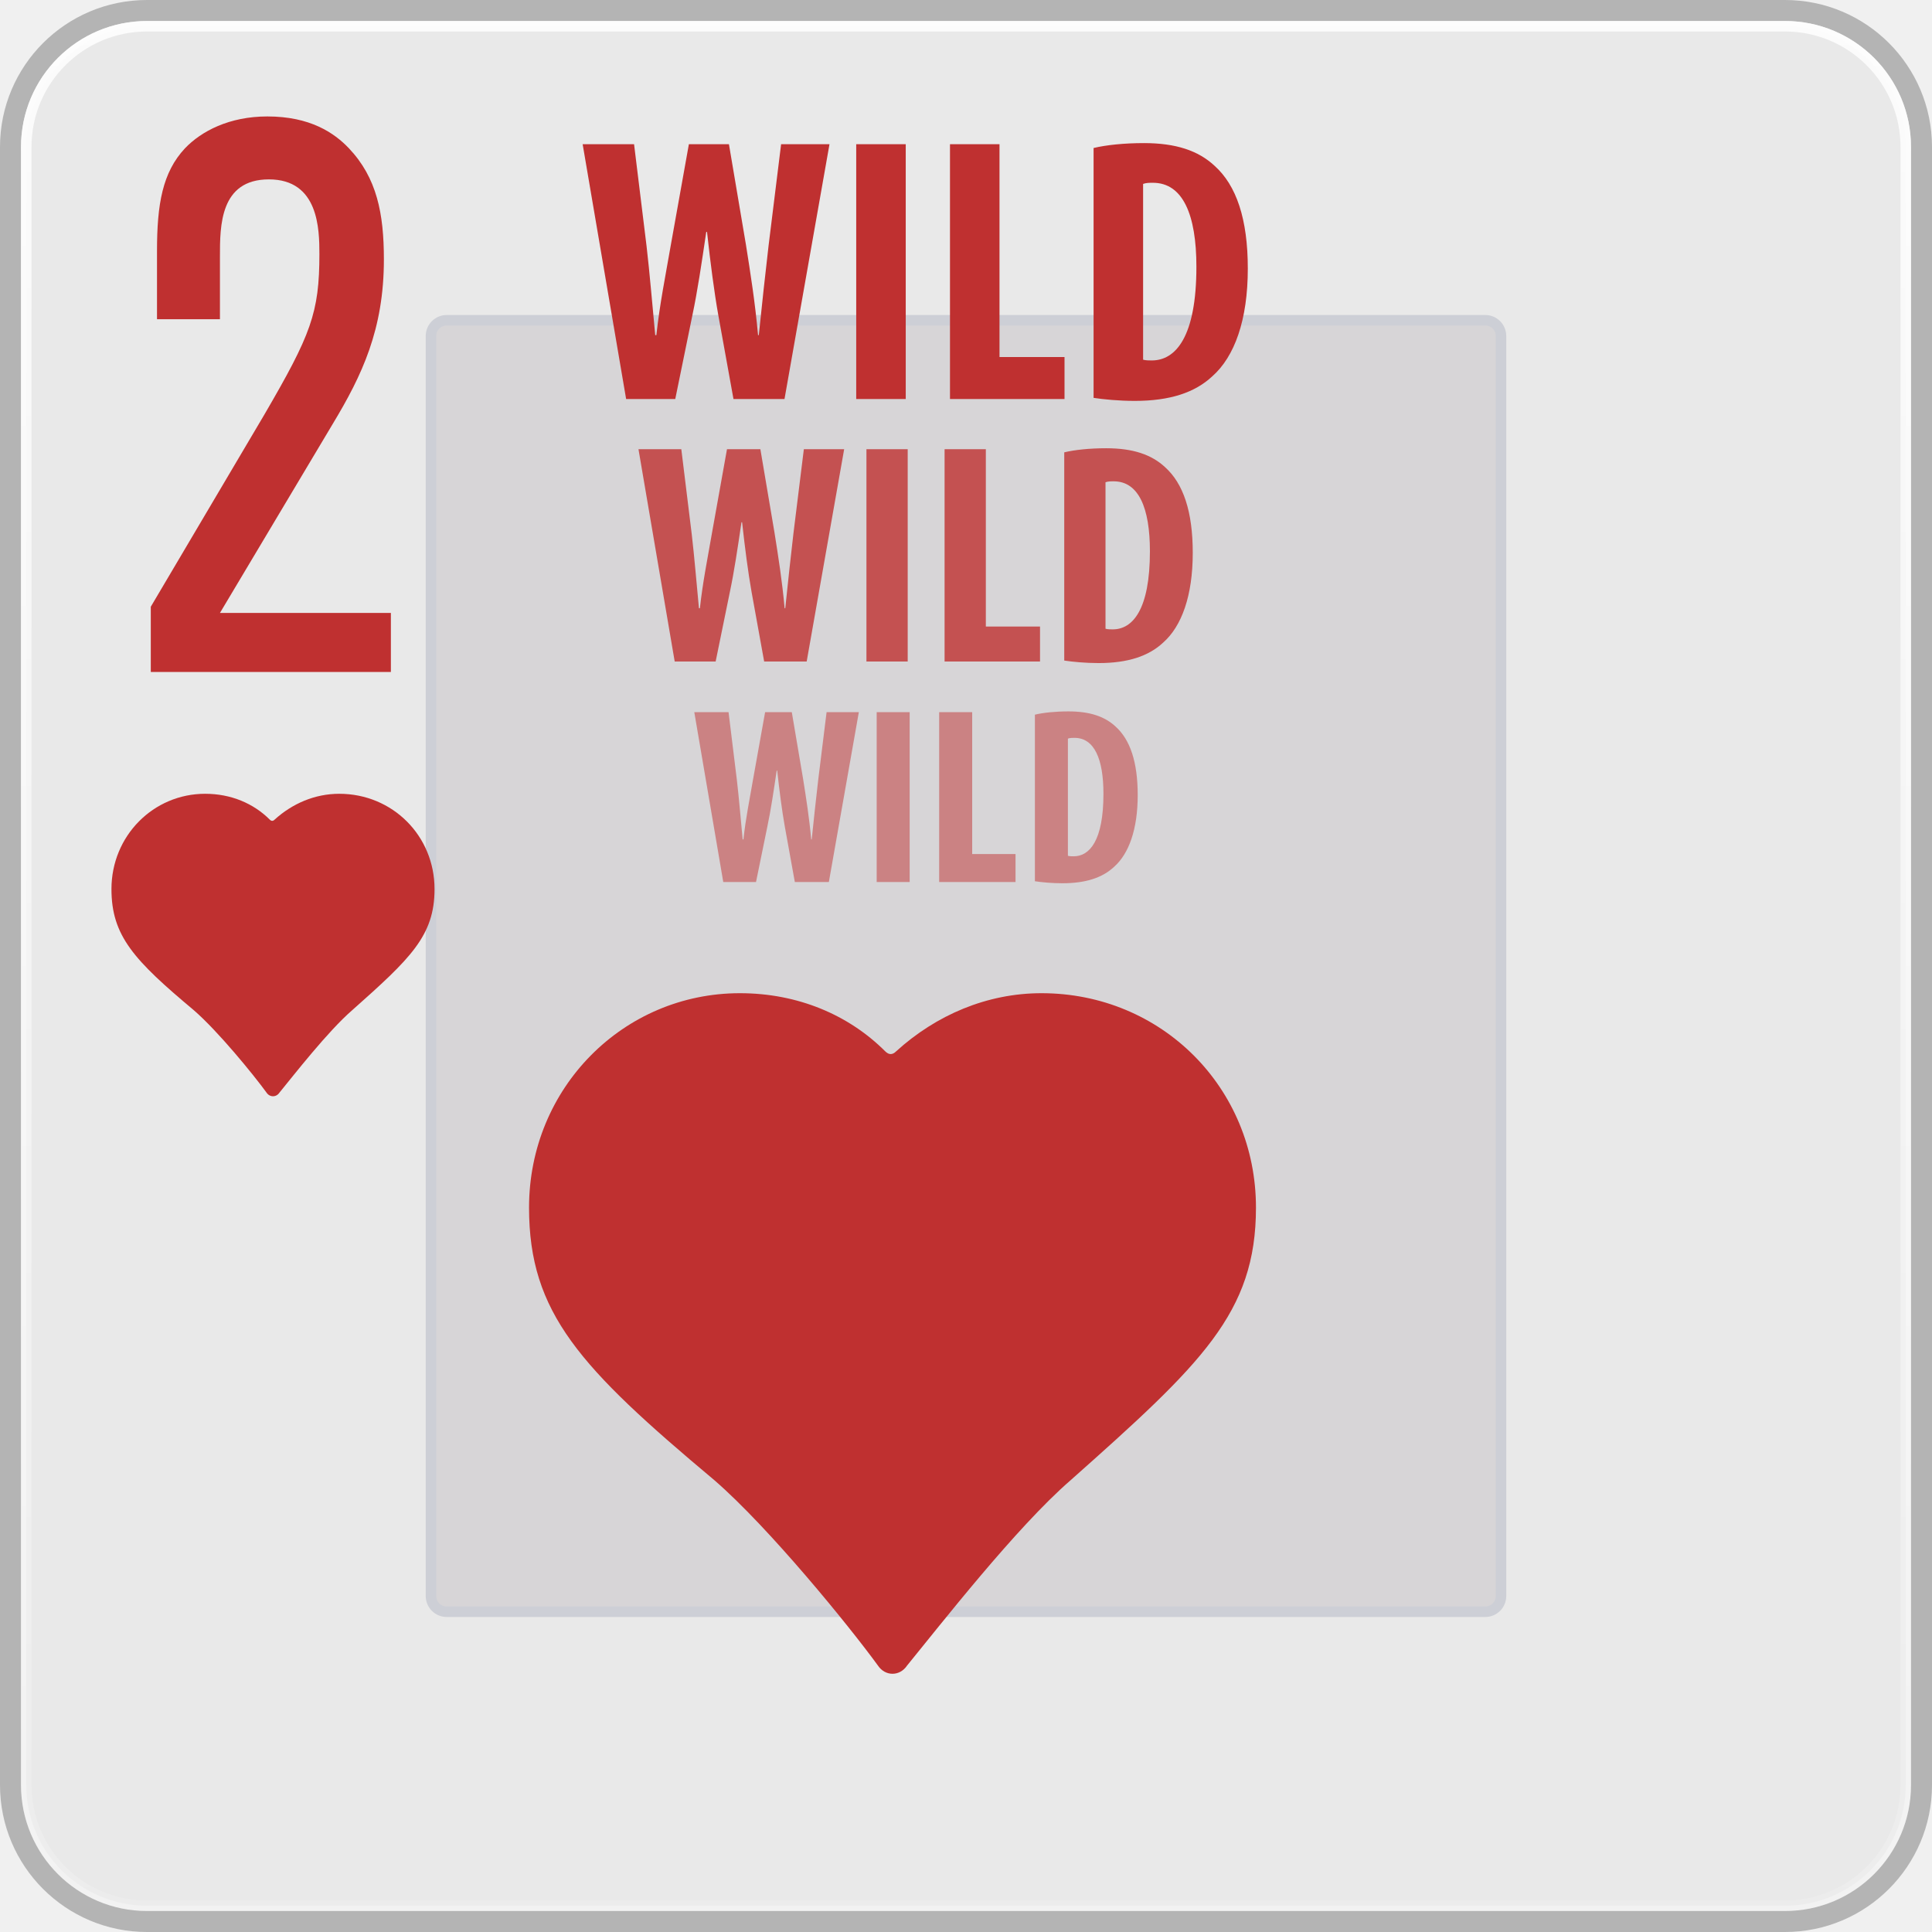
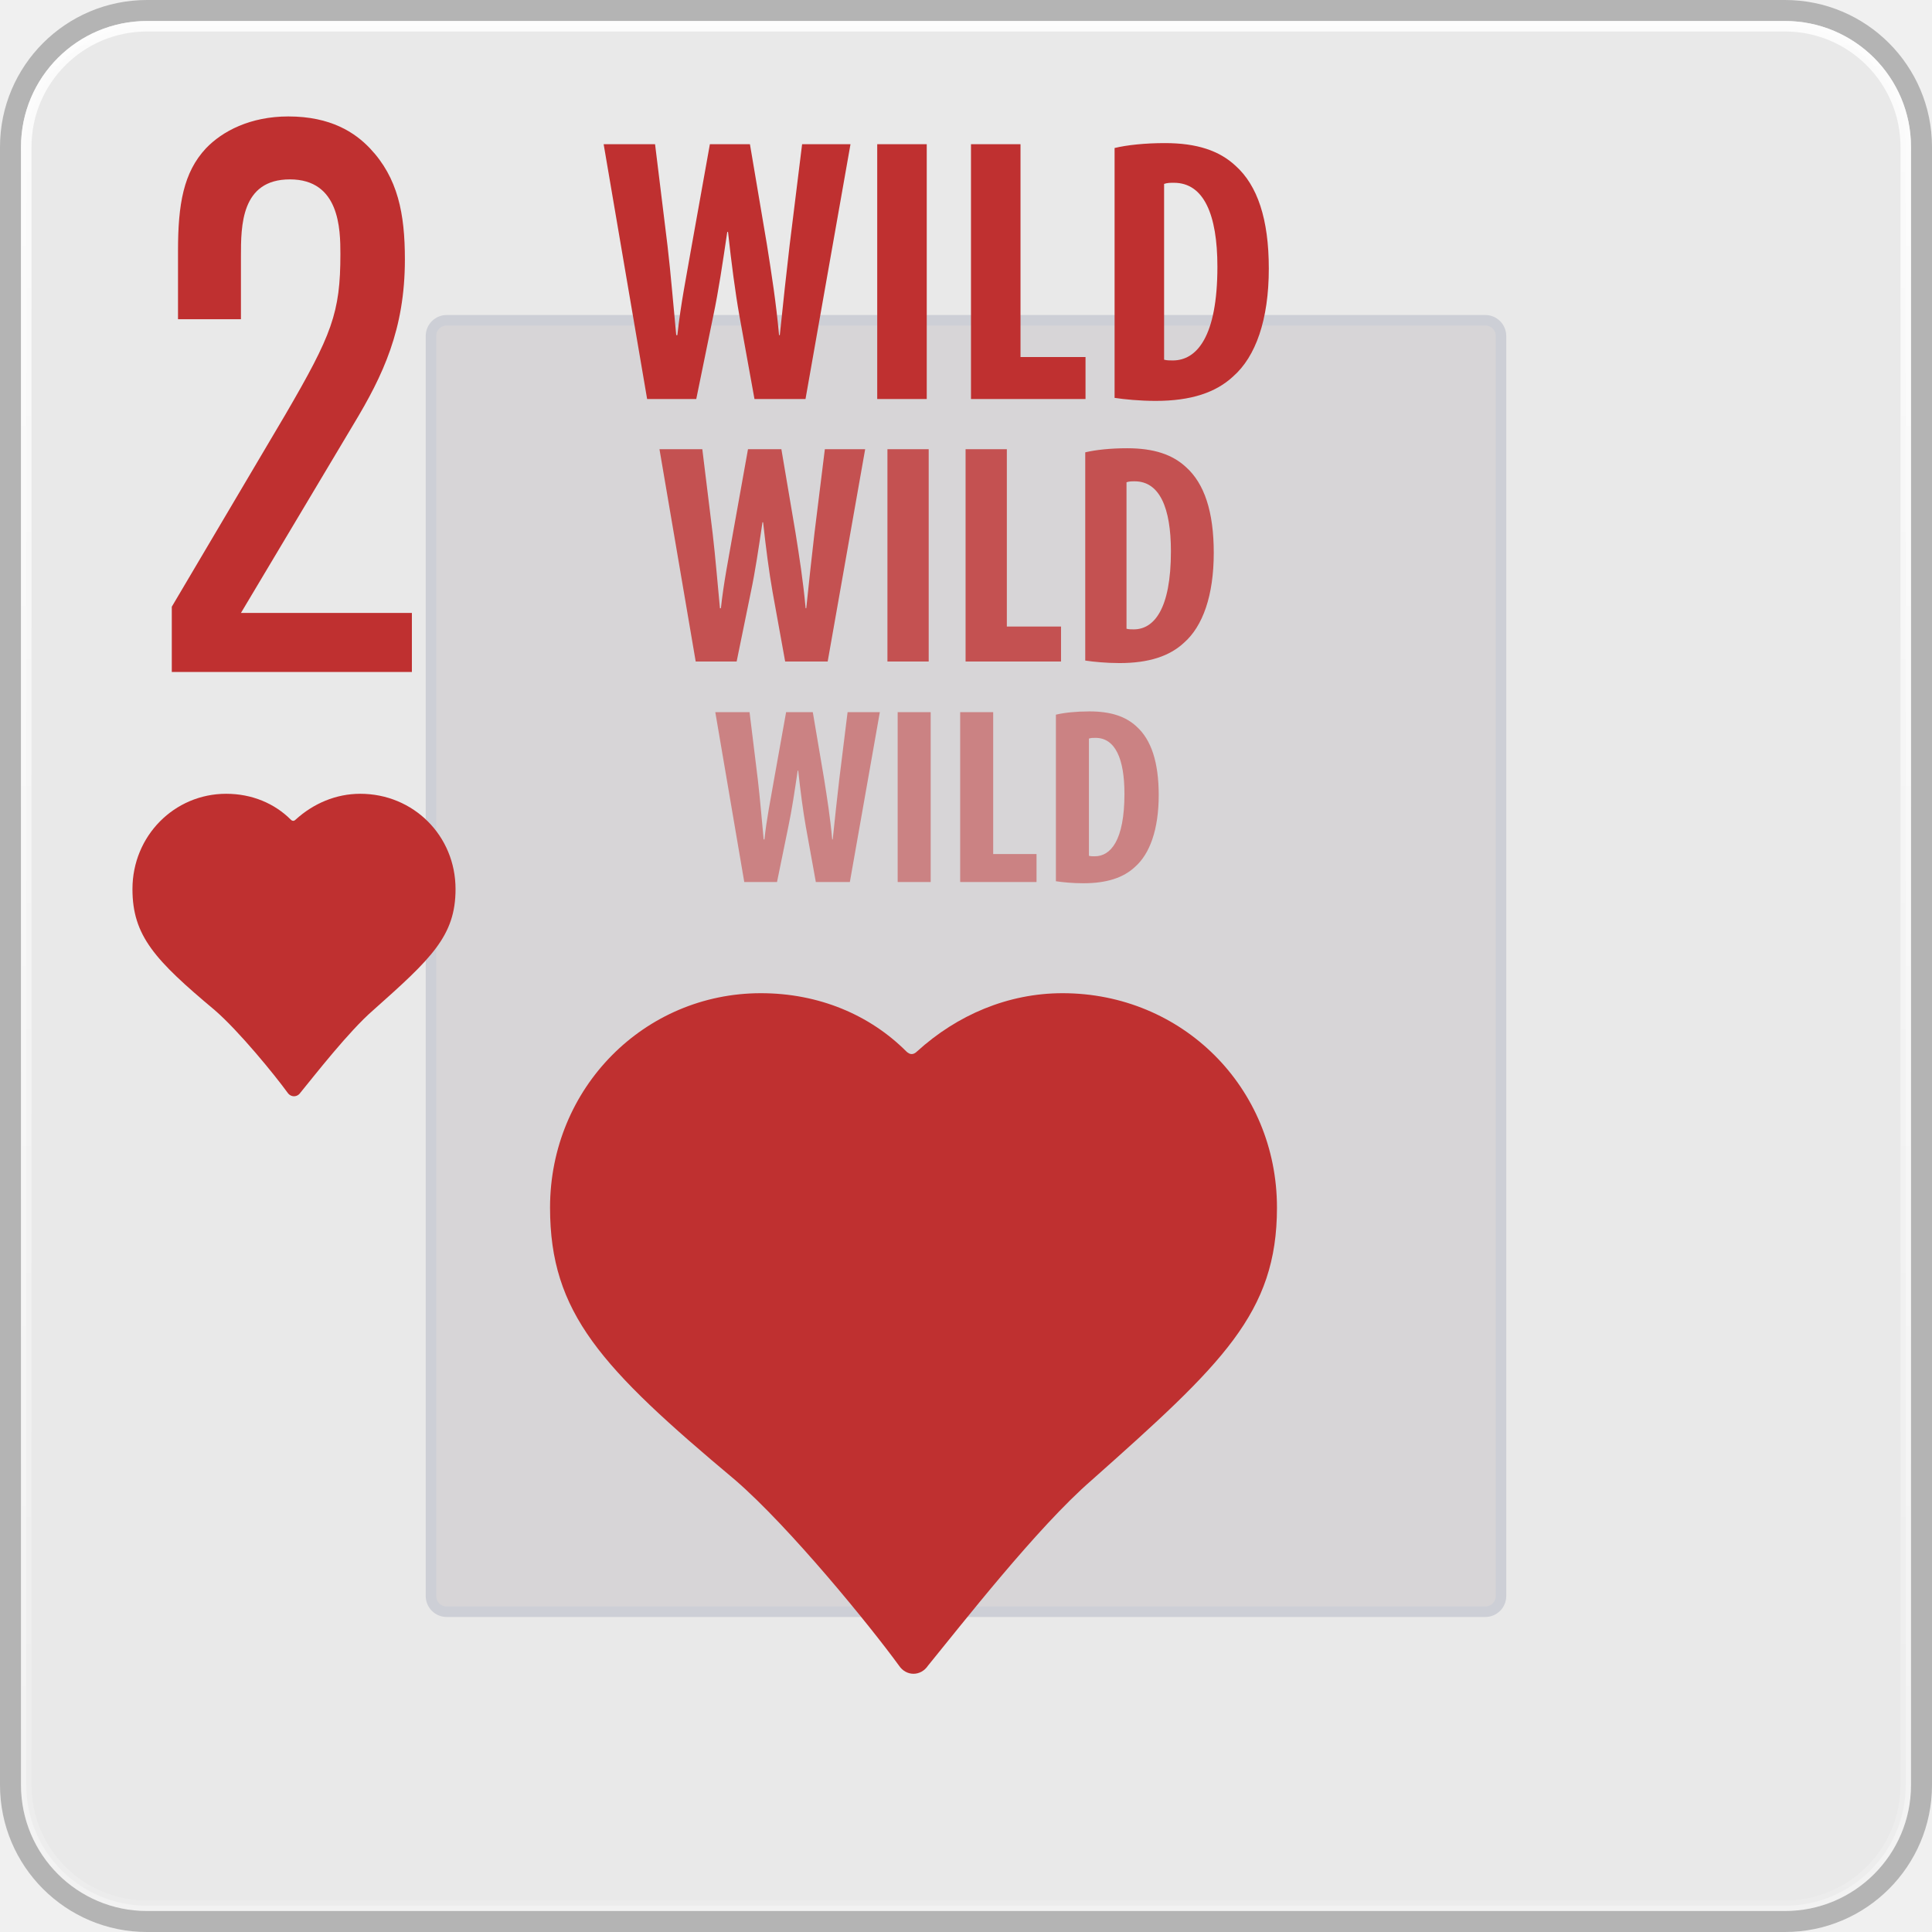
<svg xmlns="http://www.w3.org/2000/svg" width="184" height="184" viewBox="0 0 184 184" fill="none">
  <rect x="1" y="1" width="182" height="182" rx="13" stroke="black" stroke-opacity="0.25" stroke-width="2" />
  <rect x="2.5" y="2.5" width="179" height="179" rx="11.5" fill="#E9E9E9" stroke="url(#paint0_linear_324_104590)" />
  <rect x="41.045" y="30.5" width="101.909" height="123" rx="1.5" fill="#D7D5D7" stroke="#CDCFD6" />
-   <path d="M99.192 94.59C94 94.59 89.154 96.667 85.346 100.128C85 100.474 84.654 100.474 84.308 100.128C80.846 96.667 76 94.59 70.462 94.59C59.385 94.59 50.385 103.59 50.385 115.013C50.385 125.051 55.231 130.244 68.039 140.974C73.231 145.474 80.846 154.821 83.616 158.628C84.308 159.667 85.692 159.667 86.385 158.628C89.5 154.821 96.769 145.474 101.962 140.974C114.423 129.898 119.616 125.051 119.616 115.013C119.616 103.59 110.616 94.59 99.192 94.59Z" fill="#BF3030" />
-   <path d="M32.308 75.598C30 75.598 27.846 76.521 26.154 78.059C26 78.213 25.846 78.213 25.692 78.059C24.154 76.521 22 75.598 19.538 75.598C14.615 75.598 10.615 79.598 10.615 84.675C10.615 89.136 12.769 91.444 18.461 96.213C20.769 98.213 24.154 102.367 25.384 104.059C25.692 104.521 26.308 104.521 26.615 104.059C28 102.367 31.231 98.213 33.538 96.213C39.077 91.29 41.385 89.136 41.385 84.675C41.385 79.598 37.385 75.598 32.308 75.598Z" fill="#BF3030" />
-   <path d="M37.227 58.376V64H14.361V57.784L25.165 39.506C29.605 31.884 30.419 29.812 30.419 24.188C30.419 21.82 30.345 17.084 25.609 17.084C20.947 17.084 20.947 21.524 20.947 24.41V30.404H14.953V23.892C14.953 19.452 15.471 16.418 17.617 14.124C19.171 12.496 21.835 11.09 25.461 11.09C29.531 11.09 31.825 12.644 33.231 14.124C35.895 16.936 36.561 20.34 36.561 24.706C36.561 31.366 34.489 35.732 31.677 40.394L20.947 58.376H37.227Z" fill="#BF3030" />
+   <path d="M101.192 94.59C96 94.59 91.154 96.667 87.346 100.128C87 100.474 86.654 100.474 86.308 100.128C82.846 96.667 78 94.59 72.462 94.59C61.385 94.59 52.385 103.59 52.385 115.013C52.385 125.051 57.231 130.244 70.039 140.974C75.231 145.474 82.846 154.821 85.616 158.628C86.308 159.667 87.692 159.667 88.385 158.628C91.5 154.821 98.769 145.474 103.962 140.974C116.423 129.898 121.616 125.051 121.616 115.013C121.616 103.59 112.616 94.59 101.192 94.59Z" fill="#BF3030" />
+   <path d="M34.308 75.598C32 75.598 29.846 76.521 28.154 78.059C28 78.213 27.846 78.213 27.692 78.059C26.154 76.521 24 75.598 21.538 75.598C16.615 75.598 12.615 79.598 12.615 84.675C12.615 89.136 14.769 91.444 20.461 96.213C22.769 98.213 26.154 102.367 27.384 104.059C27.692 104.521 28.308 104.521 28.615 104.059C30 102.367 33.231 98.213 35.538 96.213C41.077 91.29 43.385 89.136 43.385 84.675C43.385 79.598 39.385 75.598 34.308 75.598Z" fill="#BF3030" />
+   <path d="M39.227 58.376V64H16.361V57.784L27.165 39.506C31.605 31.884 32.419 29.812 32.419 24.188C32.419 21.82 32.345 17.084 27.609 17.084C22.947 17.084 22.947 21.524 22.947 24.41V30.404H16.953V23.892C16.953 19.452 17.471 16.418 19.617 14.124C21.171 12.496 23.835 11.09 27.461 11.09C31.531 11.09 33.825 12.644 35.231 14.124C37.895 16.936 38.561 20.34 38.561 24.706C38.561 31.366 36.489 35.732 33.677 40.394L22.947 58.376H39.227Z" fill="#BF3030" />
  <g clip-path="url(#clip0_324_104590)">
-     <path d="M64.311 38L65.931 30.08C66.435 27.704 66.831 25.004 67.263 22.088H67.335C67.659 25.04 68.019 27.812 68.415 30.044L69.855 38H74.715L78.999 13.736H74.391L73.203 23.348C72.879 26.156 72.591 28.748 72.267 31.916H72.195C71.907 28.748 71.475 26.048 71.043 23.312L69.423 13.736H65.607L63.879 23.384C63.375 26.3 62.835 28.928 62.511 31.916H62.403C62.115 28.964 61.899 26.192 61.575 23.42L60.387 13.736H55.491L59.631 38H64.311ZM81.545 13.736V38H86.261V13.736H81.545ZM90.475 38H101.383V34.004H95.191V13.736H90.475V38ZM104.151 37.892C105.087 38.036 106.562 38.18 108.075 38.18C111.423 38.18 113.799 37.388 115.455 35.84C117.579 33.968 118.839 30.476 118.839 25.58C118.839 20.864 117.759 17.66 115.671 15.788C114.123 14.348 111.999 13.628 108.939 13.628C107.067 13.628 105.339 13.808 104.151 14.096V37.892ZM108.867 17.516C109.155 17.408 109.479 17.408 109.803 17.408C112.646 17.408 113.943 20.432 113.943 25.4C113.943 32.096 111.963 34.328 109.695 34.328C109.443 34.328 109.119 34.328 108.867 34.256V17.516Z" fill="#BF3030" />
-     <path opacity="0.8" d="M68.157 63L69.507 56.4C69.927 54.42 70.257 52.17 70.617 49.74H70.677C70.947 52.2 71.247 54.51 71.577 56.37L72.777 63H76.827L80.397 42.78H76.557L75.567 50.79C75.297 53.13 75.057 55.29 74.787 57.93H74.727C74.487 55.29 74.127 53.04 73.767 50.76L72.417 42.78H69.237L67.797 50.82C67.377 53.25 66.927 55.44 66.657 57.93H66.567C66.327 55.47 66.147 53.16 65.877 50.85L64.887 42.78H60.807L64.257 63H68.157ZM82.518 42.78V63H86.448V42.78H82.518ZM89.96 63H99.05V59.67H93.89V42.78H89.96V63ZM101.356 62.91C102.136 63.03 103.366 63.15 104.626 63.15C107.416 63.15 109.396 62.49 110.776 61.2C112.546 59.64 113.596 56.73 113.596 52.65C113.596 48.72 112.696 46.05 110.956 44.49C109.666 43.29 107.896 42.69 105.346 42.69C103.786 42.69 102.346 42.84 101.356 43.08V62.91ZM105.286 45.93C105.526 45.84 105.796 45.84 106.066 45.84C108.436 45.84 109.516 48.36 109.516 52.5C109.516 58.08 107.866 59.94 105.976 59.94C105.766 59.94 105.496 59.94 105.286 59.88V45.93Z" fill="#BF3030" />
-     <path opacity="0.5" d="M72.002 84L73.082 78.72C73.418 77.136 73.683 75.336 73.971 73.392H74.019C74.234 75.36 74.475 77.208 74.739 78.696L75.698 84H78.939L81.794 67.824H78.722L77.93 74.232C77.715 76.104 77.522 77.832 77.306 79.944H77.258C77.067 77.832 76.778 76.032 76.49 74.208L75.41 67.824H72.867L71.715 74.256C71.379 76.2 71.019 77.952 70.802 79.944H70.731C70.538 77.976 70.394 76.128 70.178 74.28L69.386 67.824H66.123L68.882 84H72.002ZM83.492 67.824V84H86.636V67.824H83.492ZM89.445 84H96.717V81.336H92.589V67.824H89.445V84ZM98.562 83.928C99.186 84.024 100.17 84.12 101.178 84.12C103.41 84.12 104.994 83.592 106.098 82.56C107.514 81.312 108.354 78.984 108.354 75.72C108.354 72.576 107.634 70.44 106.242 69.192C105.21 68.232 103.794 67.752 101.754 67.752C100.506 67.752 99.354 67.872 98.562 68.064V83.928ZM101.706 70.344C101.898 70.272 102.114 70.272 102.33 70.272C104.226 70.272 105.09 72.288 105.09 75.6C105.09 80.064 103.77 81.552 102.258 81.552C102.09 81.552 101.874 81.552 101.706 81.504V70.344Z" fill="#BF3030" />
+     <path d="M66.311 38L67.931 30.08C68.435 27.704 68.831 25.004 69.263 22.088H69.335C69.659 25.04 70.019 27.812 70.415 30.044L71.855 38H76.715L80.999 13.736H76.391L75.203 23.348C74.879 26.156 74.591 28.748 74.267 31.916H74.195C73.907 28.748 73.475 26.048 73.043 23.312L71.423 13.736H67.607L65.879 23.384C65.375 26.3 64.835 28.928 64.511 31.916H64.403C64.115 28.964 63.899 26.192 63.575 23.42L62.387 13.736H57.491L61.631 38H66.311ZM83.545 13.736V38H88.261V13.736H83.545ZM92.475 38H103.383V34.004H97.191V13.736H92.475V38ZM106.151 37.892C107.087 38.036 108.562 38.18 110.075 38.18C113.423 38.18 115.799 37.388 117.455 35.84C119.579 33.968 120.839 30.476 120.839 25.58C120.839 20.864 119.759 17.66 117.671 15.788C116.123 14.348 113.999 13.628 110.939 13.628C109.067 13.628 107.339 13.808 106.151 14.096V37.892ZM110.867 17.516C111.155 17.408 111.479 17.408 111.803 17.408C114.646 17.408 115.943 20.432 115.943 25.4C115.943 32.096 113.963 34.328 111.695 34.328C111.443 34.328 111.119 34.328 110.867 34.256V17.516Z" fill="#BF3030" />
+     <path opacity="0.8" d="M70.157 63L71.507 56.4C71.927 54.42 72.257 52.17 72.617 49.74H72.677C72.947 52.2 73.247 54.51 73.577 56.37L74.777 63H78.827L82.397 42.78H78.557L77.567 50.79C77.297 53.13 77.057 55.29 76.787 57.93H76.727C76.487 55.29 76.127 53.04 75.767 50.76L74.417 42.78H71.237L69.797 50.82C69.377 53.25 68.927 55.44 68.657 57.93H68.567C68.327 55.47 68.147 53.16 67.877 50.85L66.887 42.78H62.807L66.257 63H70.157ZM84.518 42.78V63H88.448V42.78H84.518ZM91.96 63H101.05V59.67H95.89V42.78H91.96V63ZM103.356 62.91C104.136 63.03 105.366 63.15 106.626 63.15C109.416 63.15 111.396 62.49 112.776 61.2C114.546 59.64 115.596 56.73 115.596 52.65C115.596 48.72 114.696 46.05 112.956 44.49C111.666 43.29 109.896 42.69 107.346 42.69C105.786 42.69 104.346 42.84 103.356 43.08V62.91ZM107.286 45.93C107.526 45.84 107.796 45.84 108.066 45.84C110.436 45.84 111.516 48.36 111.516 52.5C111.516 58.08 109.866 59.94 107.976 59.94C107.766 59.94 107.496 59.94 107.286 59.88V45.93Z" fill="#BF3030" />
+     <path opacity="0.5" d="M74.002 84L75.082 78.72C75.418 77.136 75.683 75.336 75.971 73.392H76.019C76.234 75.36 76.475 77.208 76.739 78.696L77.698 84H80.939L83.794 67.824H80.722L79.93 74.232C79.715 76.104 79.522 77.832 79.306 79.944H79.258C79.067 77.832 78.778 76.032 78.49 74.208L77.41 67.824H74.867L73.715 74.256C73.379 76.2 73.019 77.952 72.802 79.944H72.731C72.538 77.976 72.394 76.128 72.178 74.28L71.386 67.824H68.123L70.882 84H74.002ZM85.492 67.824V84H88.636V67.824H85.492ZM91.445 84H98.717V81.336H94.589V67.824H91.445V84ZM100.562 83.928C101.186 84.024 102.17 84.12 103.178 84.12C105.41 84.12 106.994 83.592 108.098 82.56C109.514 81.312 110.354 78.984 110.354 75.72C110.354 72.576 109.634 70.44 108.242 69.192C107.21 68.232 105.794 67.752 103.754 67.752C102.506 67.752 101.354 67.872 100.562 68.064V83.928ZM103.706 70.344C103.898 70.272 104.114 70.272 104.33 70.272C106.226 70.272 107.09 72.288 107.09 75.6C107.09 80.064 105.77 81.552 104.258 81.552C104.09 81.552 103.874 81.552 103.706 81.504V70.344Z" fill="#BF3030" />
  </g>
  <defs>
    <linearGradient id="paint0_linear_324_104590" x1="92" y1="2" x2="92" y2="182" gradientUnits="userSpaceOnUse">
      <stop stop-color="white" stop-opacity="0.85" />
      <stop offset="1" stop-color="white" stop-opacity="0.15" />
    </linearGradient>
    <clipPath id="clip0_324_104590">
-       <rect width="74" height="88" fill="white" transform="translate(50.3848 2)" />
+       <rect width="74" height="88" fill="white" transform="translate(52.3848 2)" />
    </clipPath>
  </defs>
</svg>
